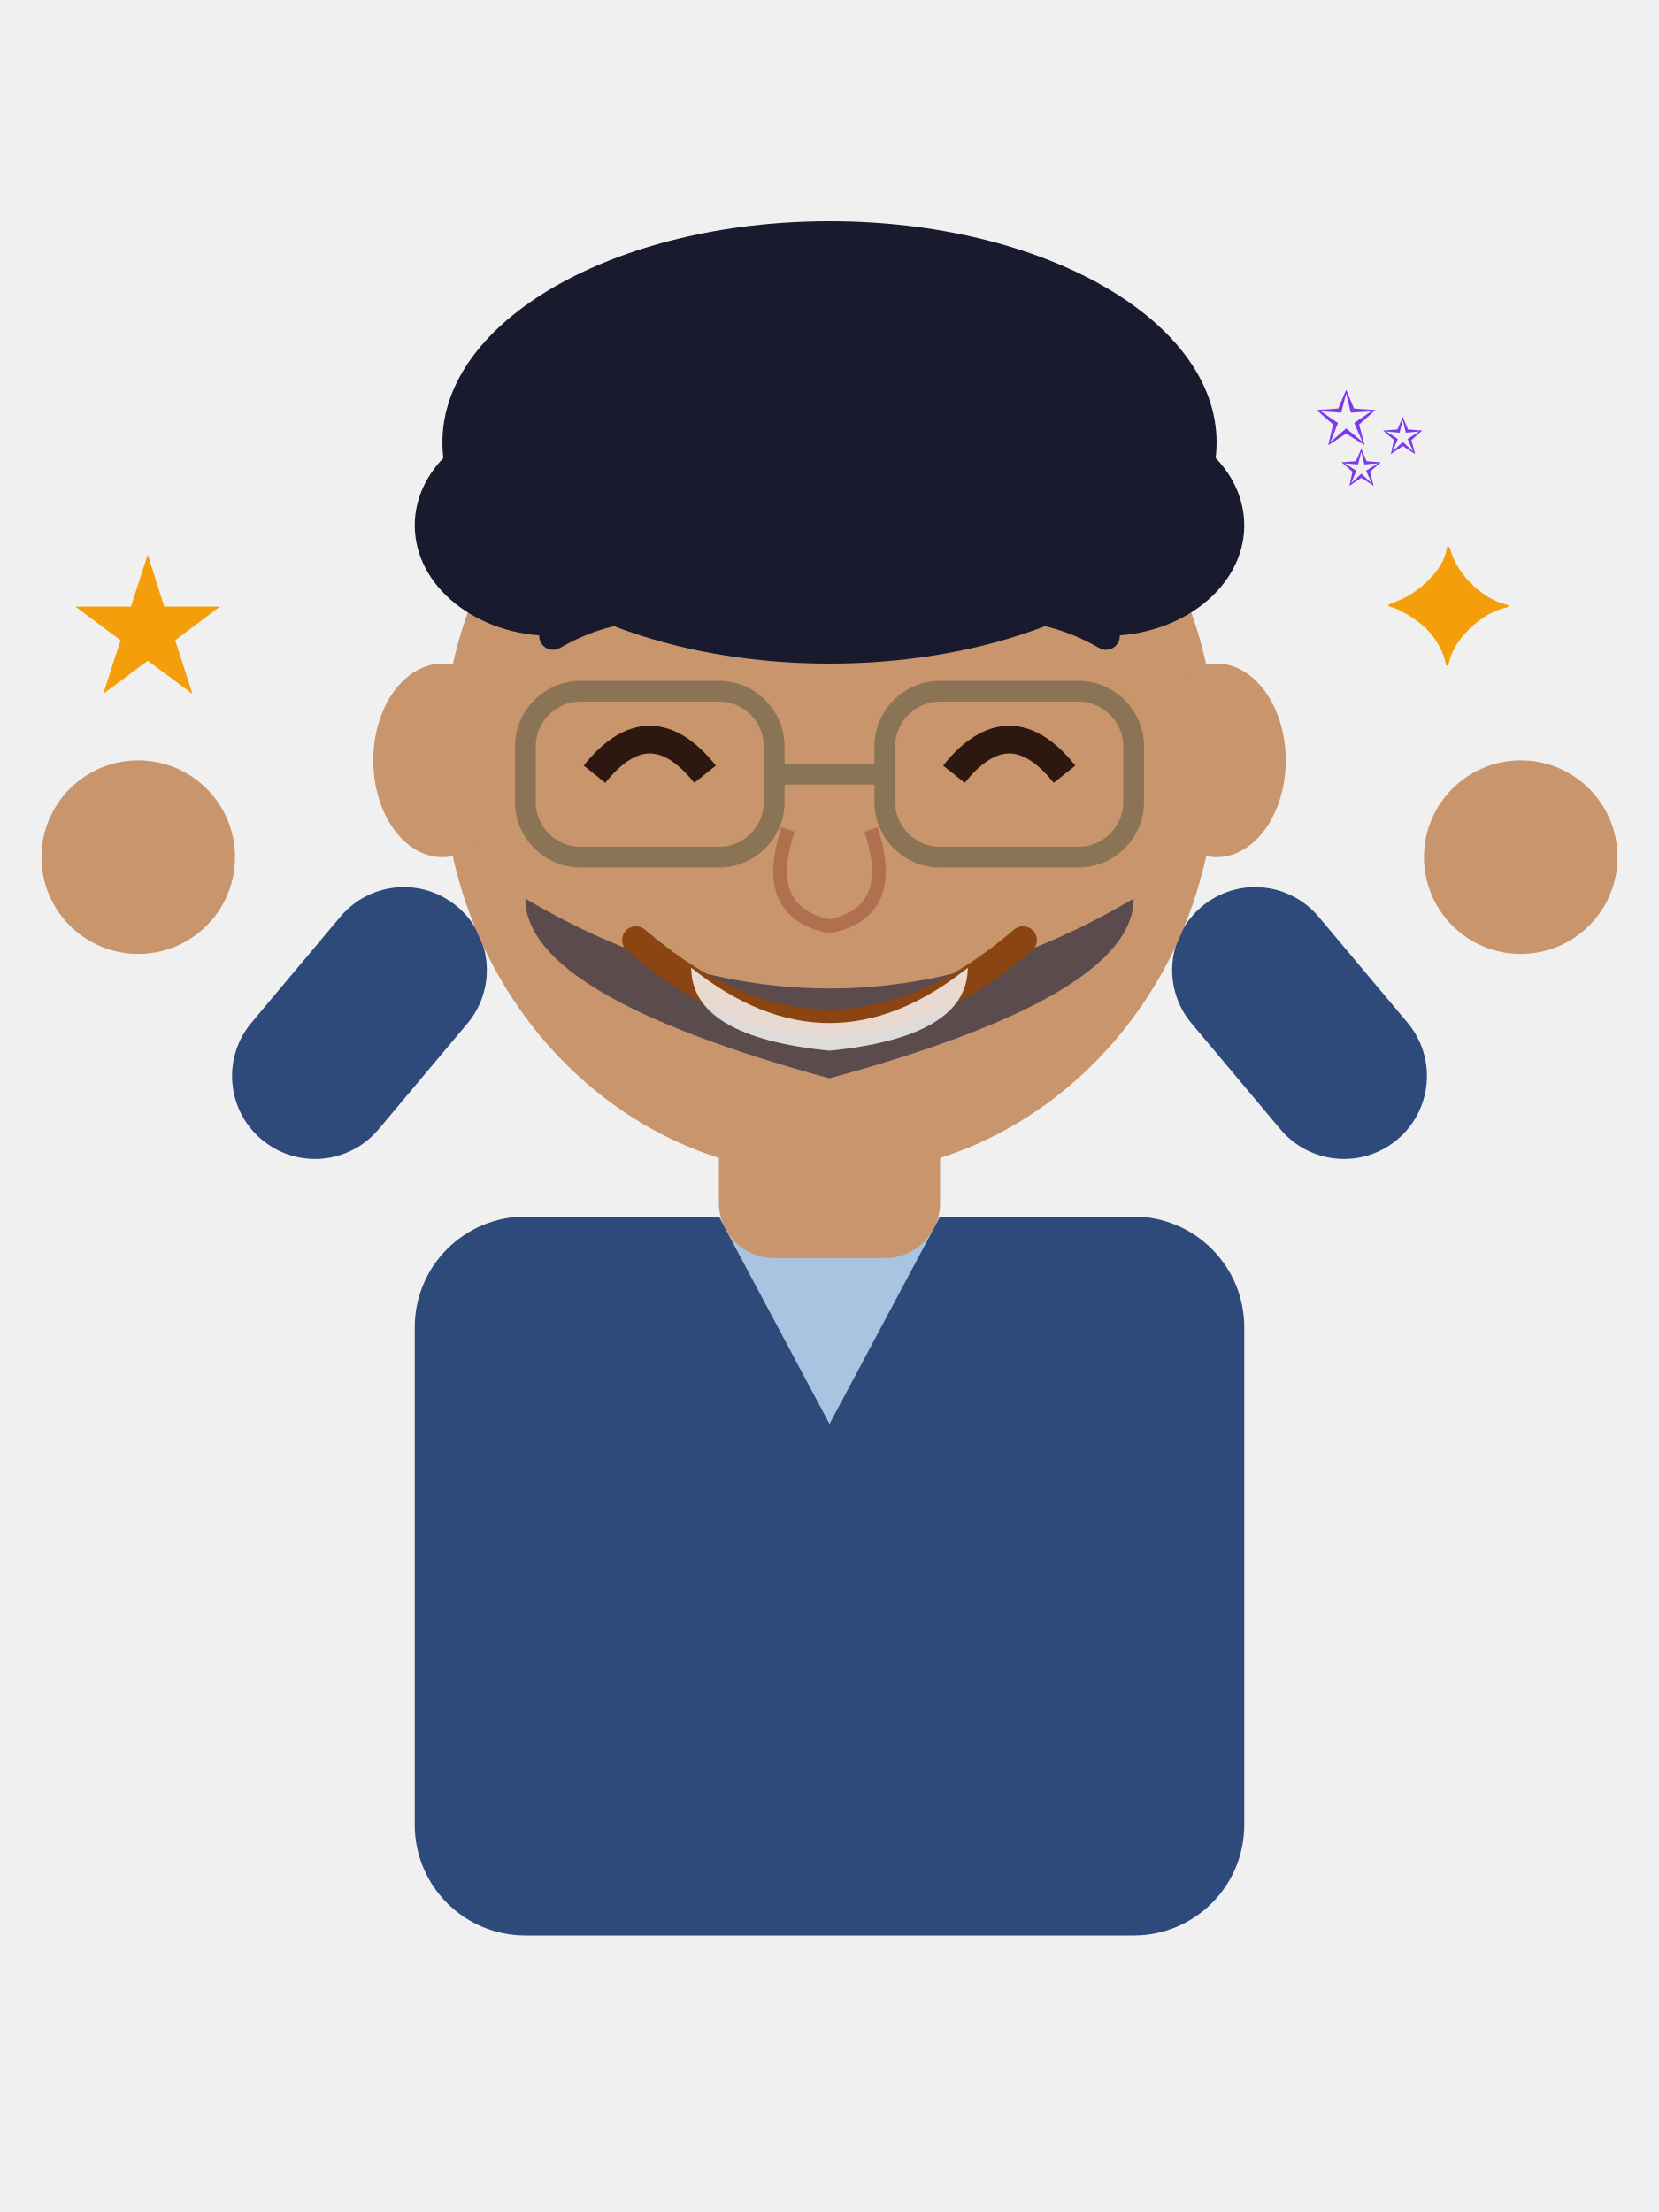
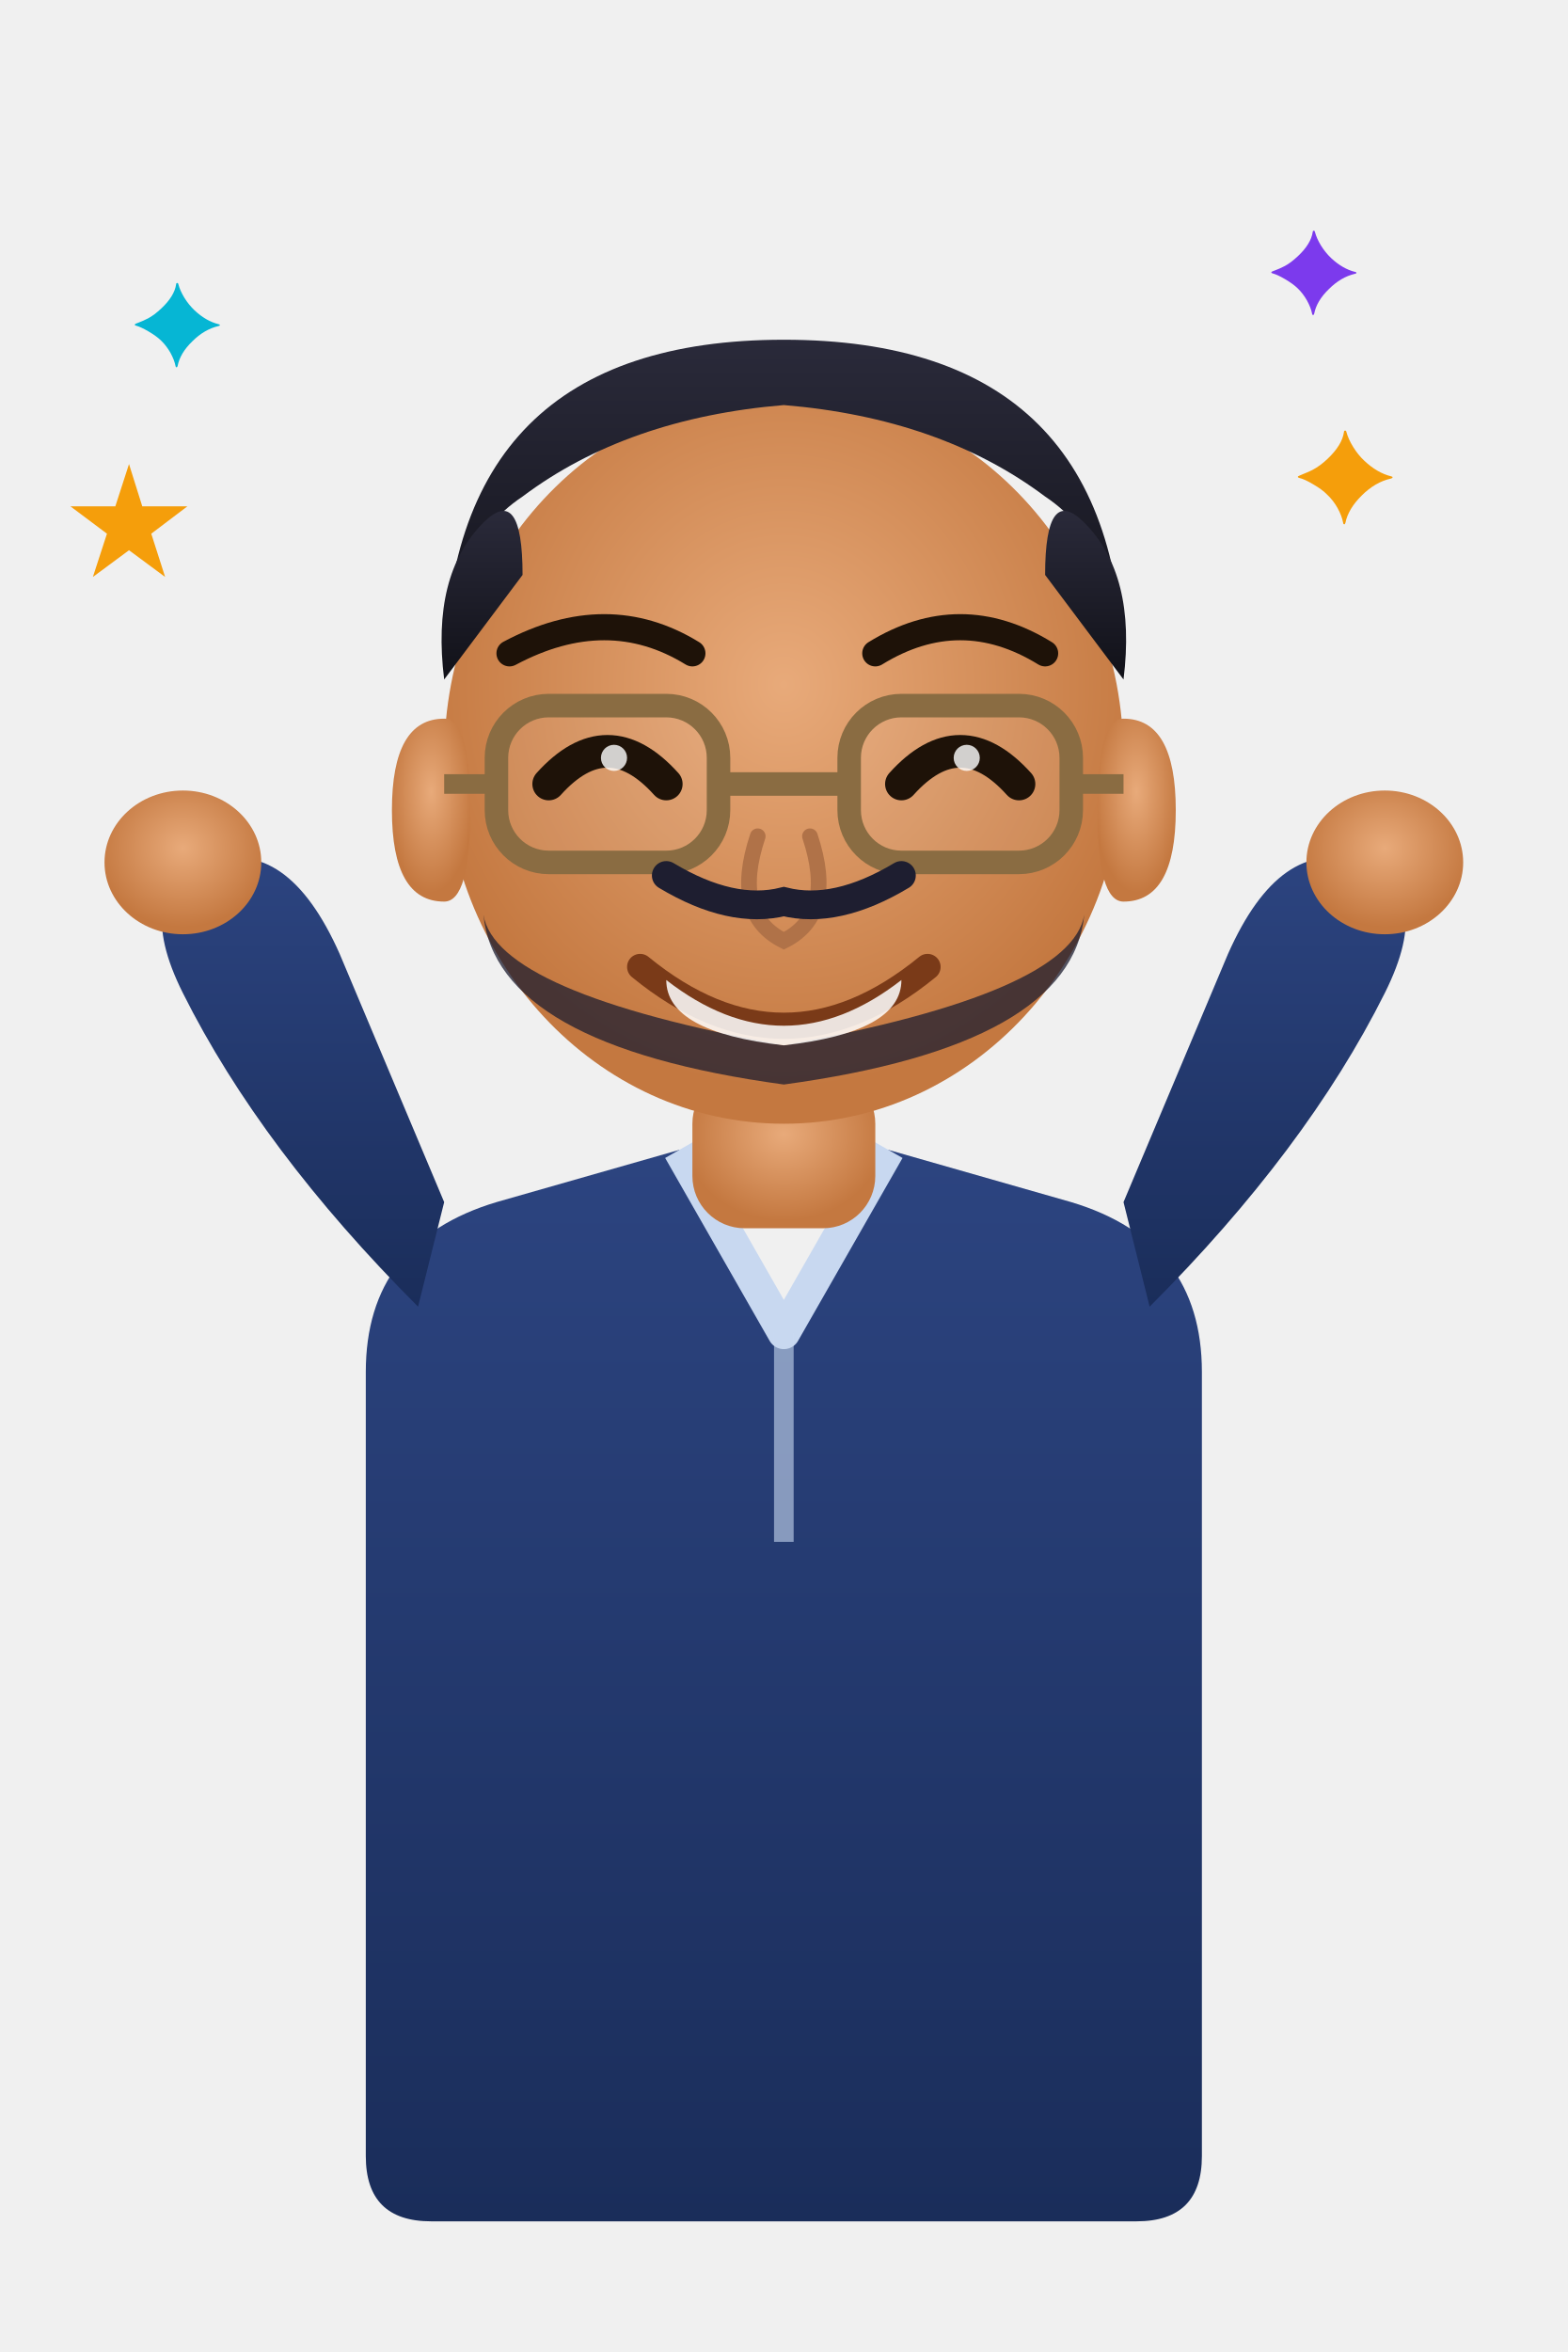
- <svg xmlns="http://www.w3.org/2000/svg" viewBox="0 0 120 160" width="120" height="160">
-   <rect x="30" y="88" width="60" height="52" rx="8" fill="#2d4a7a" />
-   <polygon points="52,88 60,103 68,88" fill="#a8c4e0" />
-   <rect x="15" y="68" width="22" height="12" rx="6" fill="#2d4a7a" transform="rotate(-50 26 74)" />
-   <ellipse cx="10" cy="62" rx="7" ry="7" fill="#c8956c" />
-   <rect x="83" y="68" width="22" height="12" rx="6" fill="#2d4a7a" transform="rotate(50 94 74)" />
-   <ellipse cx="110" cy="62" rx="7" ry="7" fill="#c8956c" />
-   <text x="5" y="50" font-size="14" fill="#f59e0b">★</text>
-   <text x="100" y="48" font-size="12" fill="#f59e0b">✦</text>
-   <text x="95" y="35" font-size="10" fill="#7c3aed">✨</text>
-   <rect x="52" y="75" width="16" height="16" rx="4" fill="#c8956c" />
-   <ellipse cx="60" cy="55" rx="28" ry="30" fill="#c8956c" />
-   <ellipse cx="60" cy="32" rx="28" ry="16" fill="#1a1a2e" />
-   <ellipse cx="40" cy="38" rx="10" ry="8" fill="#1a1a2e" />
-   <ellipse cx="80" cy="38" rx="10" ry="8" fill="#1a1a2e" />
-   <ellipse cx="32" cy="55" rx="5" ry="7" fill="#c8956c" />
-   <ellipse cx="88" cy="55" rx="5" ry="7" fill="#c8956c" />
-   <rect x="38" y="50" width="18" height="12" rx="4" fill="none" stroke="#8b7355" stroke-width="1.5" />
-   <rect x="64" y="50" width="18" height="12" rx="4" fill="none" stroke="#8b7355" stroke-width="1.5" />
-   <line x1="56" y1="56" x2="64" y2="56" stroke="#8b7355" stroke-width="1.5" />
-   <path d="M43 56 Q47 51 51 56" stroke="#2c1810" stroke-width="2" fill="none" />
-   <path d="M69 56 Q73 51 77 56" stroke="#2c1810" stroke-width="2" fill="none" />
-   <path d="M40 46 Q47 42 54 46" stroke="#1a1a2e" stroke-width="2" fill="none" stroke-linecap="round" />
-   <path d="M66 46 Q73 42 80 46" stroke="#1a1a2e" stroke-width="2" fill="none" stroke-linecap="round" />
-   <path d="M38 65 Q60 78 82 65 Q82 72 60 78 Q38 72 38 65 Z" fill="#2c2c3e" opacity="0.7" />
-   <path d="M46 68 Q60 80 74 68" stroke="#8b4513" stroke-width="2" fill="none" stroke-linecap="round" />
-   <path d="M50 70 Q60 78 70 70 Q70 75 60 76 Q50 75 50 70 Z" fill="white" opacity="0.8" />
-   <path d="M57 60 Q55 66 60 67 Q65 66 63 60" stroke="#b07050" stroke-width="1" fill="none" />
+ <svg xmlns="http://www.w3.org/2000/svg" viewBox="0 0 120 180" width="120" height="180">
+   <defs>
+     <style>
+       .body-bounce { animation: bounce 0.7s ease-in-out infinite alternate; transform-origin: 60px 130px; }
+       .arm-l       { animation: waveL 1.0s ease-in-out infinite; transform-origin: 32px 102px; }
+       .arm-r       { animation: waveR 1.0s ease-in-out infinite; transform-origin: 88px 102px; }
+       .sp1         { animation: sparkPop 1.4s ease-in-out infinite; }
+       .sp2         { animation: sparkPop 1.4s ease-in-out 0.45s infinite; }
+       .sp3         { animation: sparkPop 1.4s ease-in-out 0.9s infinite; }
+       @keyframes bounce {
+         0%   { transform: translateY(0) rotate(-1deg) scale(1); }
+         100% { transform: translateY(-7px) rotate(1.5deg) scale(1.02); }
+       }
+       @keyframes waveL {
+         0%,100% { transform: rotate(-40deg); }
+         50%     { transform: rotate(-60deg); }
+       }
+       @keyframes waveR {
+         0%,100% { transform: rotate(40deg); }
+         50%     { transform: rotate(60deg); }
+       }
+       @keyframes sparkPop {
+         0%,100% { opacity:0.9; transform: scale(1) translateY(0); }
+         50%     { opacity:0.2; transform: scale(0.5) translateY(-4px); }
+       }
+     </style>
+     <radialGradient id="skinG" cx="50%" cy="40%" r="55%">
+       <stop offset="0%" stop-color="#e8aa7a" />
+       <stop offset="100%" stop-color="#c47840" />
+     </radialGradient>
+     <linearGradient id="hairG" x1="0%" y1="0%" x2="0%" y2="100%">
+       <stop offset="0%" stop-color="#2a2a3a" />
+       <stop offset="100%" stop-color="#111118" />
+     </linearGradient>
+     <linearGradient id="suitG" x1="0%" y1="0%" x2="0%" y2="100%">
+       <stop offset="0%" stop-color="#2c4480" />
+       <stop offset="100%" stop-color="#1a2d5a" />
+     </linearGradient>
+   </defs>
+   <text x="5" y="44" font-size="12" class="sp1" fill="#f59e0b">★</text>
+   <text x="99" y="40" font-size="10" class="sp2" fill="#f59e0b">✦</text>
+   <text x="97" y="24" font-size="9" class="sp3" fill="#7c3aed">✦</text>
+   <text x="10" y="28" font-size="9" class="sp2" fill="#06b6d4">✦</text>
+   <g class="body-bounce">
+     <path d="M28 105 Q28 95 38 92 L52 88 L60 100 L68 88 L82 92 Q92 95 92 105 L92 165 Q92 170 87 170 L33 170 Q28 170 28 165 Z" fill="url(#suitG)" />
+     <path d="M52 88 L60 102 L68 88" fill="none" stroke="#c8d8f0" stroke-width="2.5" stroke-linejoin="round" />
+     <line x1="60" y1="102" x2="60" y2="118" stroke="#c8d8f0" stroke-width="1.5" opacity="0.6" />
+     <g class="arm-l">
+       <path d="M32 100 Q20 88 14 76 Q10 68 16 66 Q22 64 26 73 L34 92 Z" fill="url(#suitG)" />
+       <ellipse cx="14" cy="66" rx="6" ry="5.5" fill="url(#skinG)" />
+     </g>
+     <g class="arm-r">
+       <path d="M88 100 Q100 88 106 76 Q110 68 104 66 Q98 64 94 73 L86 92 Z" fill="url(#suitG)" />
+       <ellipse cx="106" cy="66" rx="6" ry="5.5" fill="url(#skinG)" />
+     </g>
+     <rect x="53" y="82" width="14" height="12" rx="4" fill="url(#skinG)" />
+     <ellipse cx="60" cy="58" rx="26" ry="28" fill="url(#skinG)" />
+     <path d="M34 52 Q34 26 60 26 Q86 26 86 52 Q86 42 80 38 Q72 32 60 31 Q48 32 40 38 Q34 42 34 52 Z" fill="url(#hairG)" />
+     <path d="M34 52 Q33 44 37 40 Q40 37 40 44 Z" fill="url(#hairG)" />
+     <path d="M86 52 Q87 44 83 40 Q80 37 80 44 Z" fill="url(#hairG)" />
+     <path d="M34 55 Q30 55 30 62 Q30 69 34 69 Q36 69 36 62 Q36 55 34 55 Z" fill="url(#skinG)" />
+     <path d="M86 55 Q90 55 90 62 Q90 69 86 69 Q84 69 84 62 Q84 55 86 55 Z" fill="url(#skinG)" />
+     <rect x="38" y="54" width="17" height="12" rx="4" fill="white" opacity="0.08" />
+     <rect x="38" y="54" width="17" height="12" rx="4" fill="none" stroke="#8a6c42" stroke-width="1.8" />
+     <rect x="65" y="54" width="17" height="12" rx="4" fill="white" opacity="0.08" />
+     <rect x="65" y="54" width="17" height="12" rx="4" fill="none" stroke="#8a6c42" stroke-width="1.8" />
+     <line x1="55" y1="60" x2="65" y2="60" stroke="#8a6c42" stroke-width="1.8" />
+     <line x1="38" y1="60" x2="34" y2="60" stroke="#8a6c42" stroke-width="1.5" />
+     <line x1="82" y1="60" x2="86" y2="60" stroke="#8a6c42" stroke-width="1.5" />
+     <path d="M42 60 Q46.5 55 51 60" stroke="#1e1208" stroke-width="2.5" fill="none" stroke-linecap="round" />
+     <path d="M69 60 Q73.5 55 78 60" stroke="#1e1208" stroke-width="2.5" fill="none" stroke-linecap="round" />
+     <circle cx="47" cy="58" r="1" fill="white" opacity="0.8" />
+     <circle cx="74" cy="58" r="1" fill="white" opacity="0.8" />
+     <path d="M39 50 Q46.5 46 53 50" stroke="#1e1208" stroke-width="2" fill="none" stroke-linecap="round" />
+     <path d="M67 50 Q73.5 46 80 50" stroke="#1e1208" stroke-width="2" fill="none" stroke-linecap="round" />
+     <path d="M58 64 Q56 70 60 72 Q64 70 62 64" stroke="#b07248" stroke-width="1.2" fill="none" stroke-linecap="round" />
+     <path d="M37 70 Q38 80 60 83 Q82 80 83 70 Q82 76 60 80 Q38 76 37 70 Z" fill="#1e1e30" opacity="0.75" />
+     <path d="M51 67 Q56 70 60 69 Q64 70 69 67" stroke="#1e1e30" stroke-width="2.2" fill="none" stroke-linecap="round" />
+     <path d="M49 74 Q60 83 71 74" stroke="#7a3a18" stroke-width="2" fill="none" stroke-linecap="round" />
+     <path d="M51 75 Q60 82 69 75 Q69 79 60 80 Q51 79 51 75 Z" fill="white" opacity="0.85" />
+   </g>
</svg>
